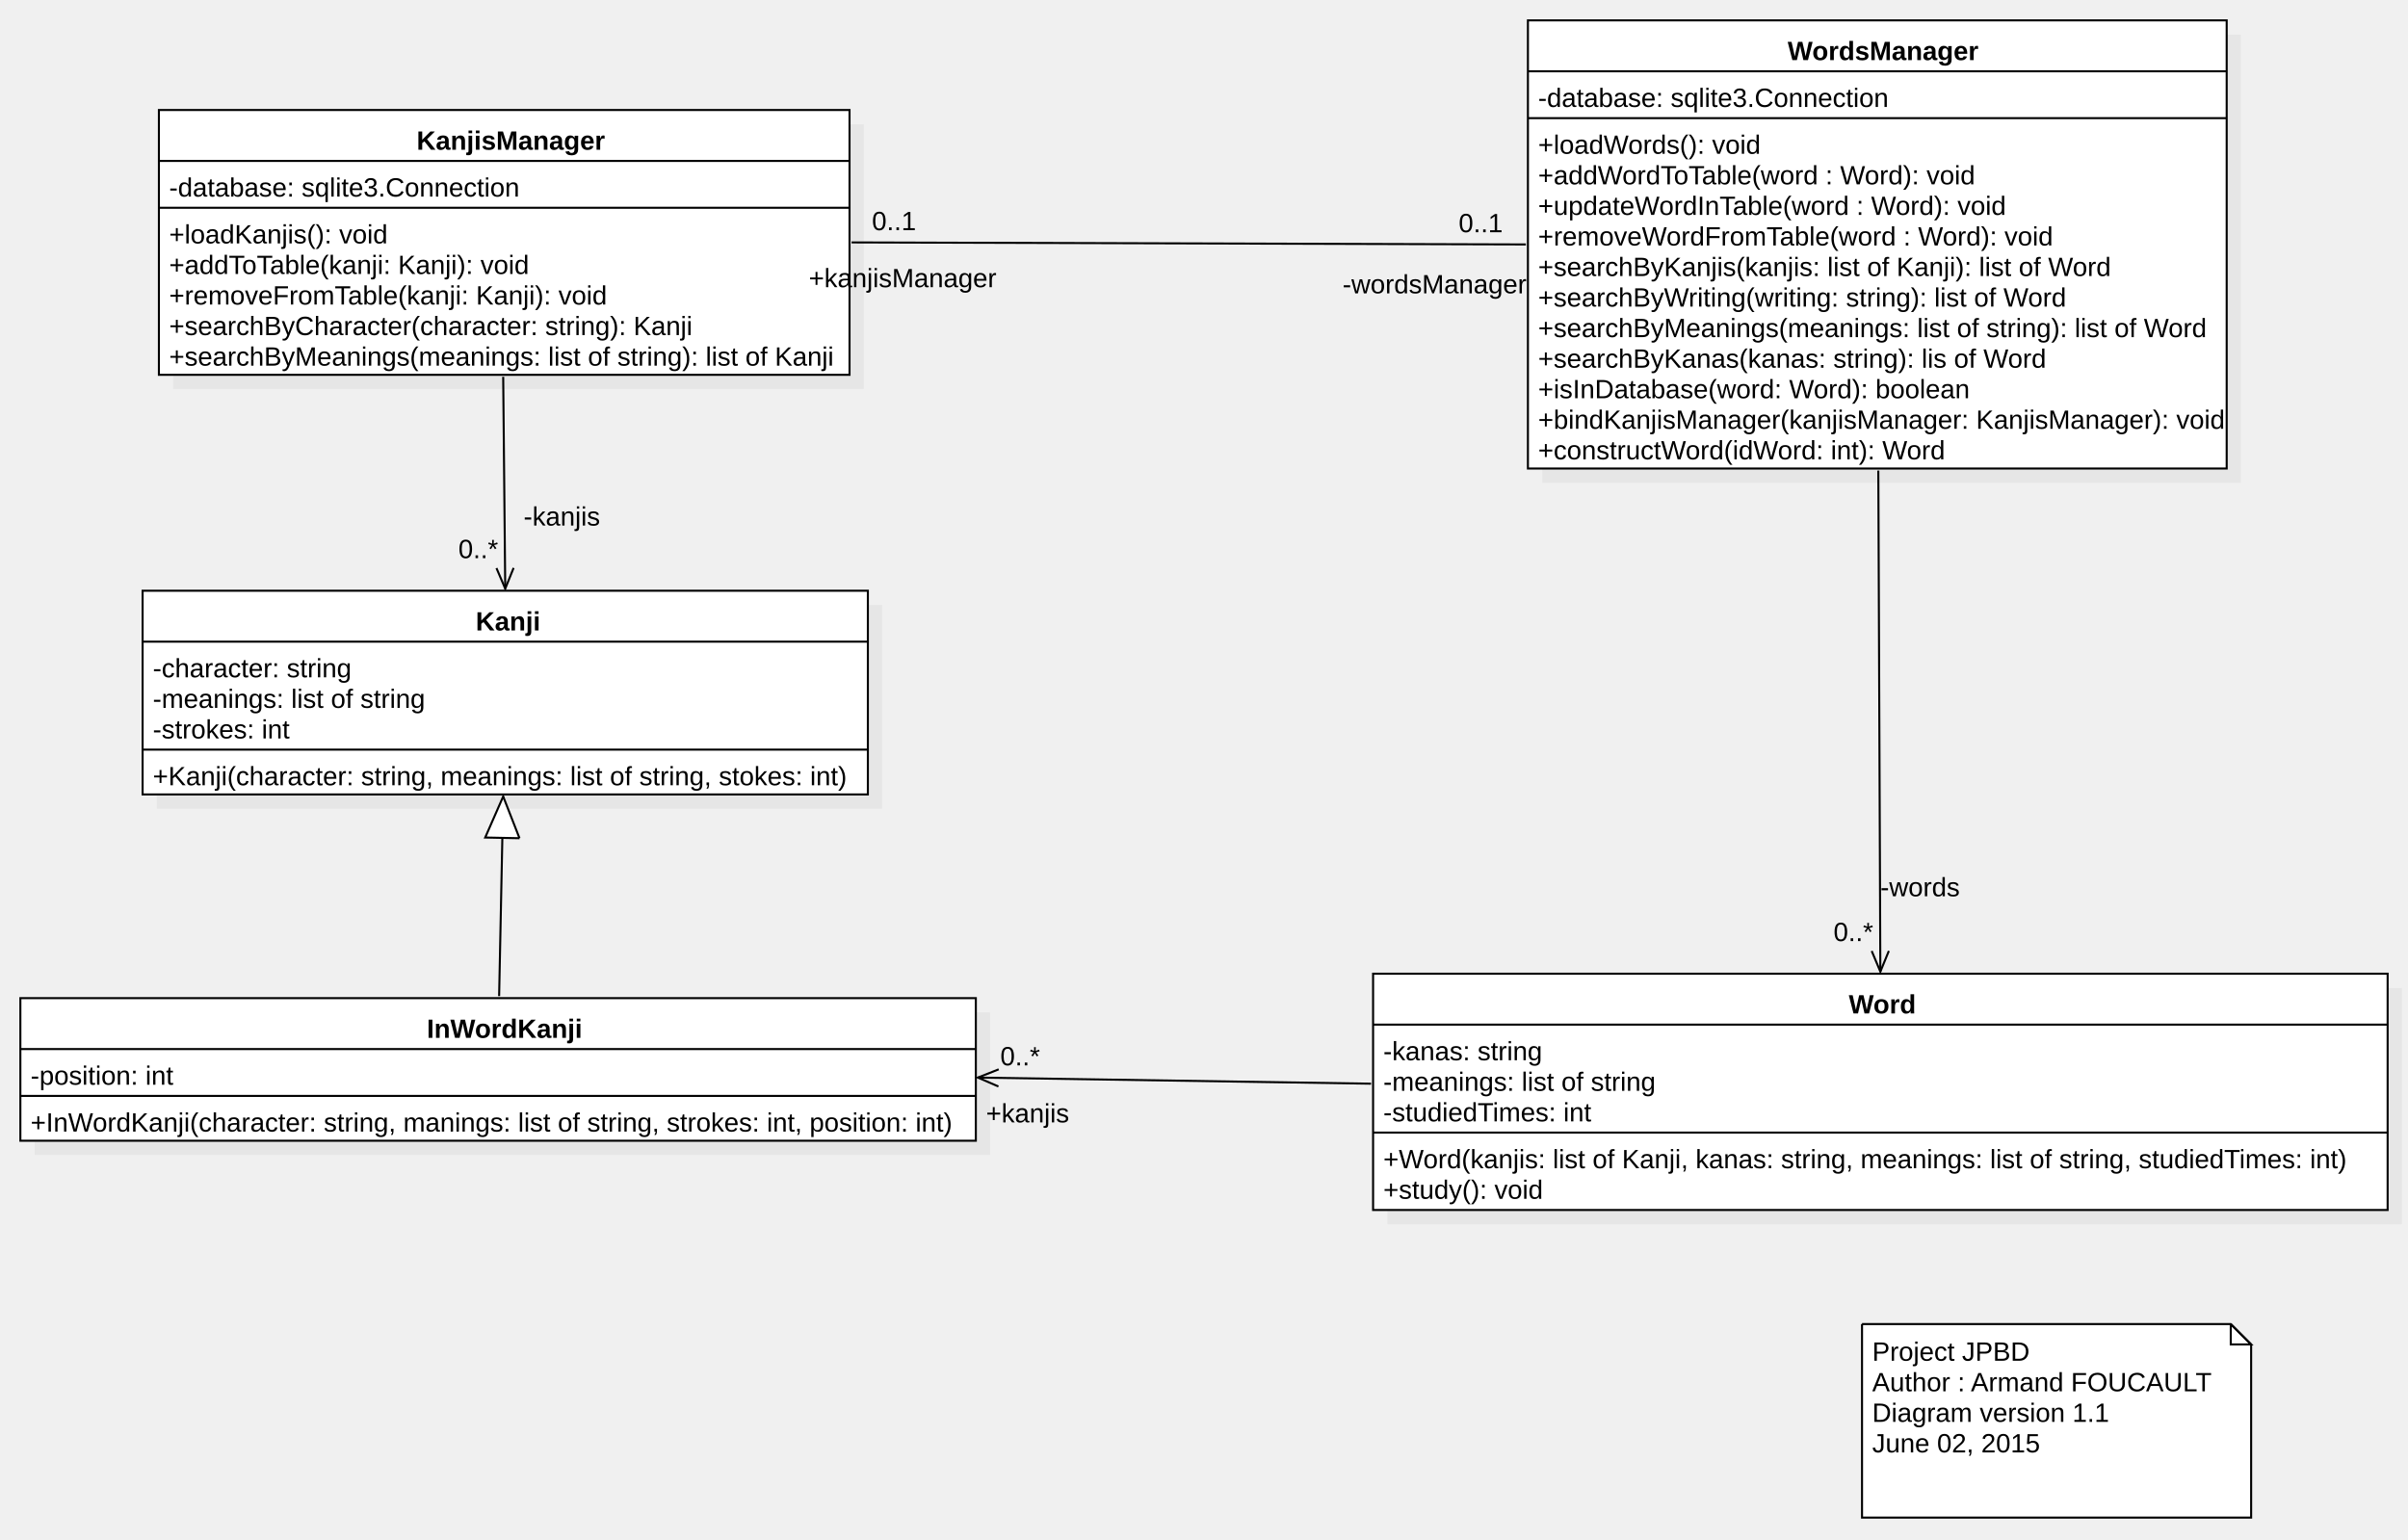
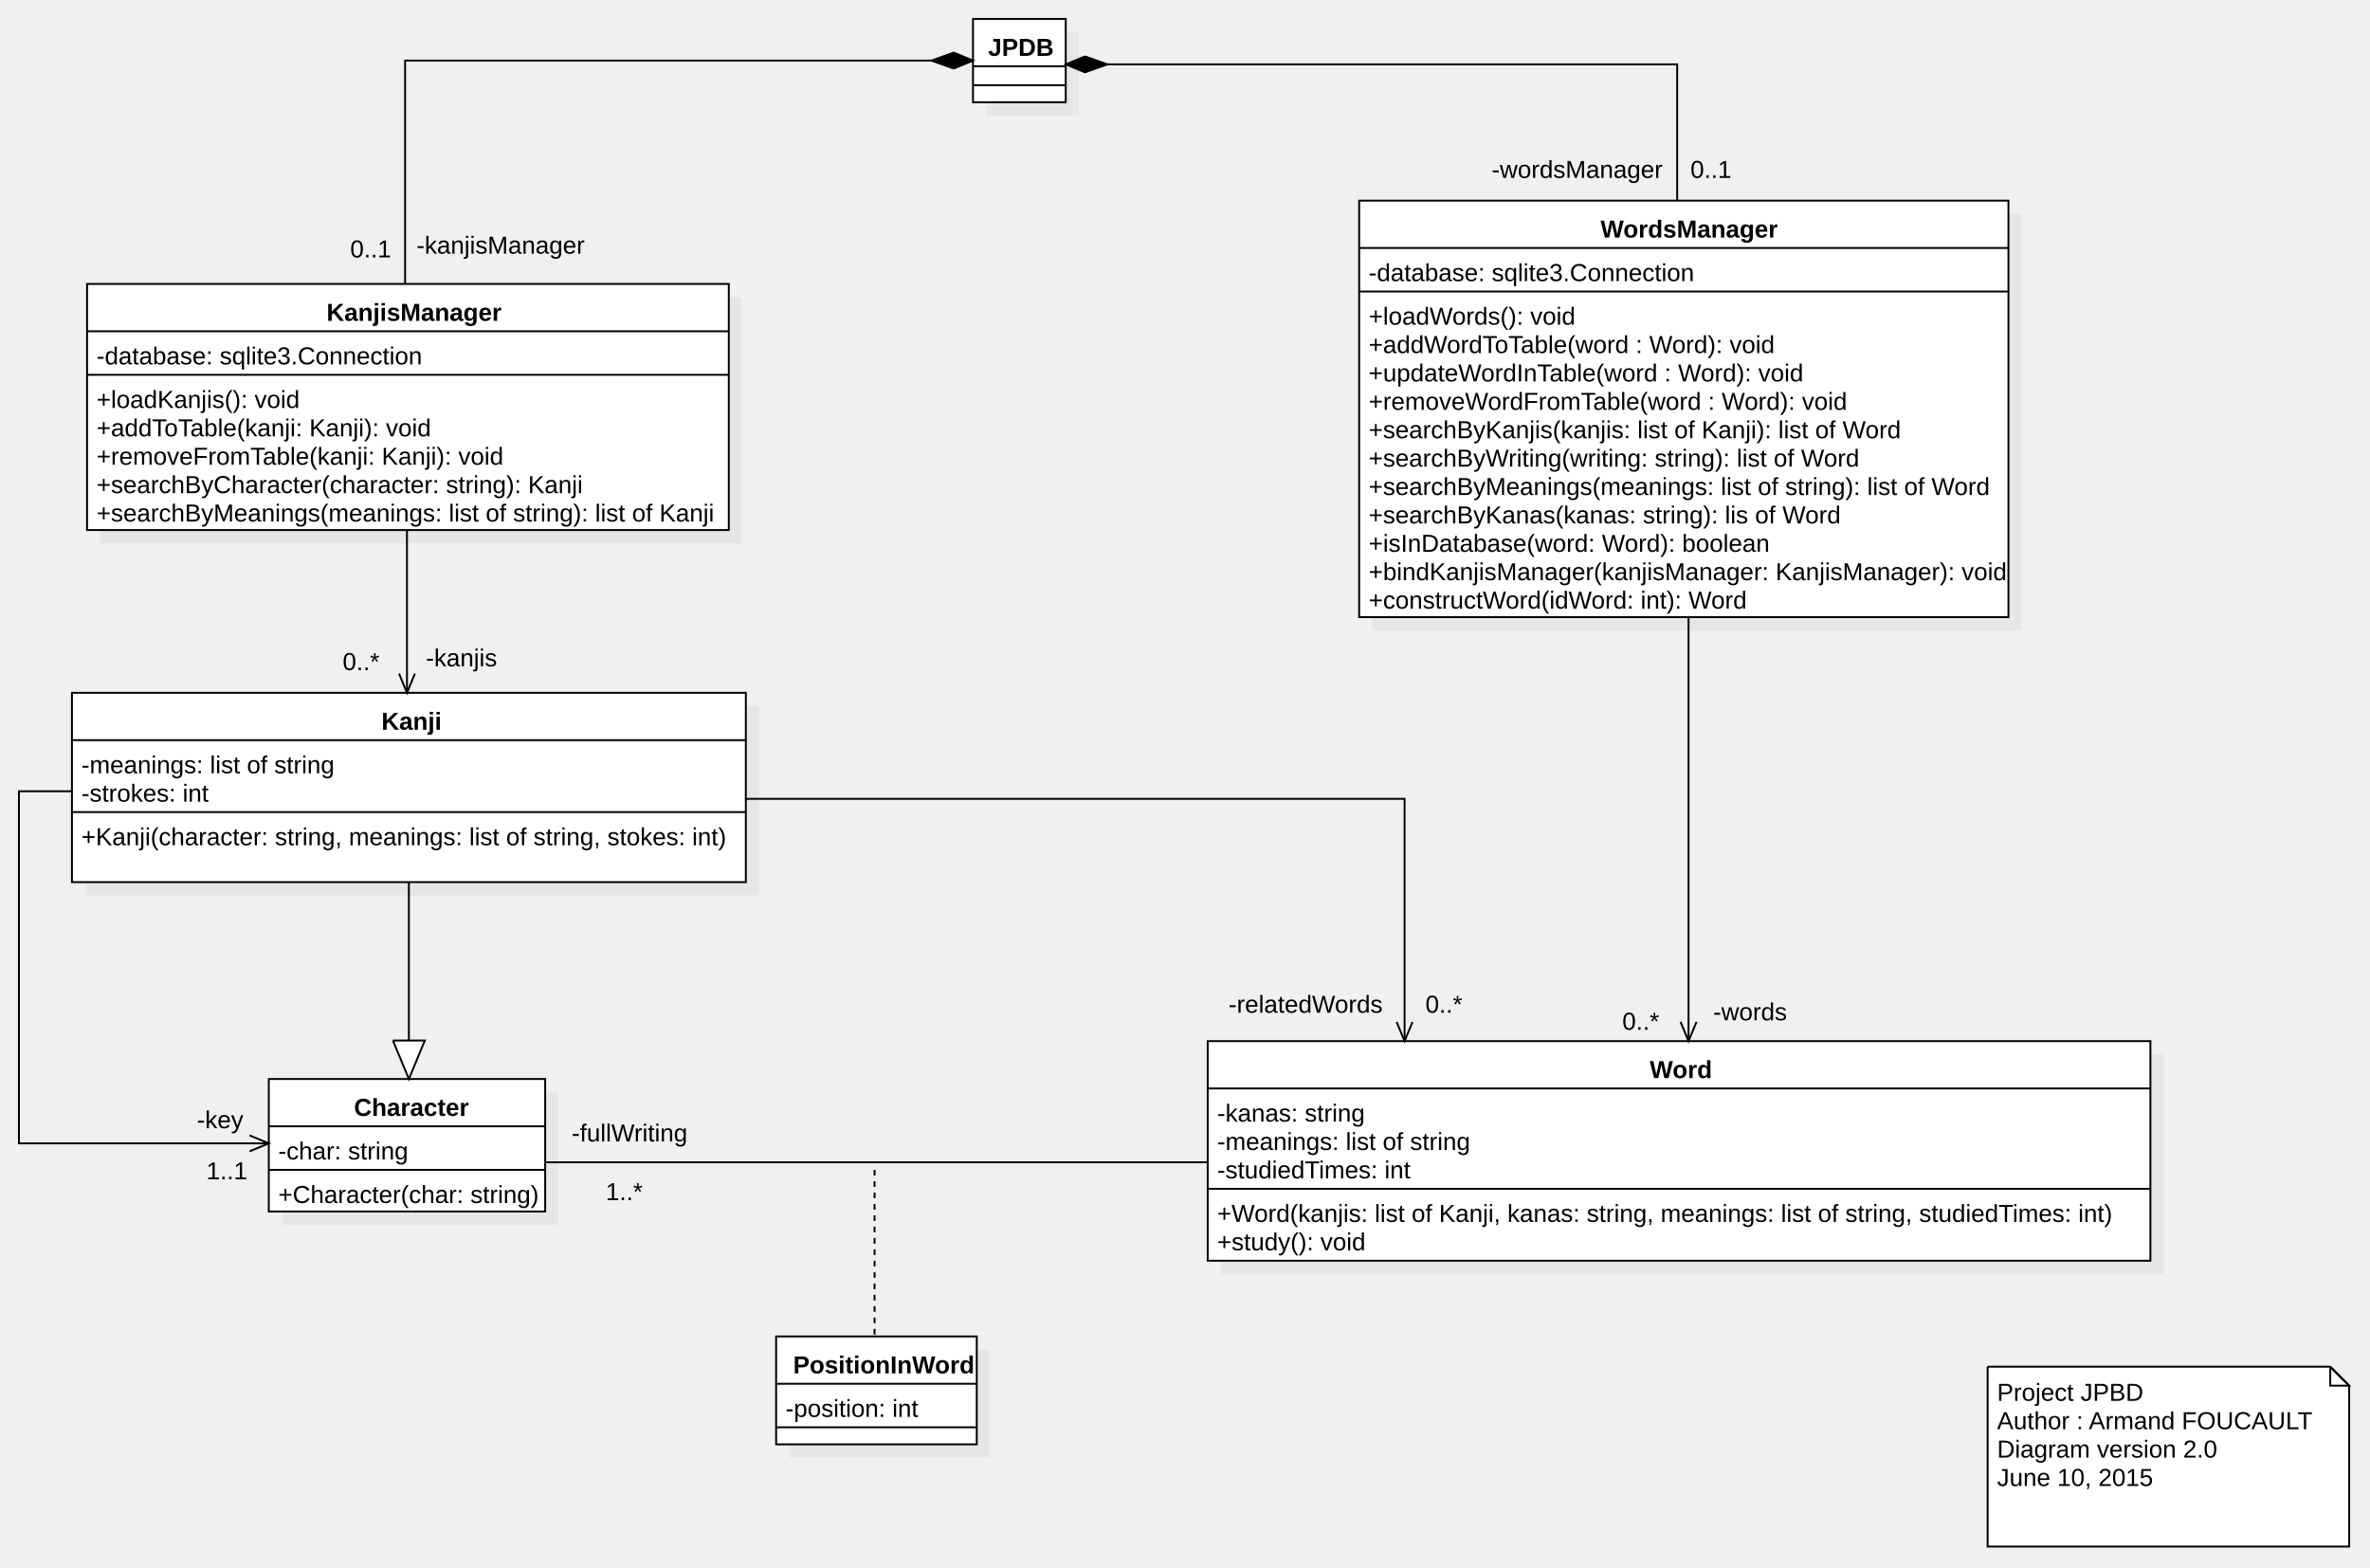
- <svg xmlns="http://www.w3.org/2000/svg" version="1.1" width="1182" height="756">
+ <svg xmlns="http://www.w3.org/2000/svg" version="1.1" width="1252" height="828">
  <defs />
  <g>
-     <g transform="translate(-50,-86) scale(1,1)">
-       <rect fill="#C0C0C0" stroke="none" x="731" y="571" width="498" height="116" opacity="0.2" />
-     </g>
-     <g transform="translate(-50,-86) scale(1,1)">
-       <rect fill="#ffffff" stroke="none" x="724" y="564" width="498" height="116" />
-     </g>
-     <g transform="translate(-50,-86) scale(1,1)">
-       <path fill="none" stroke="#000000" d="M 724 564 L 1222 564 L 1222 680 L 724 680 L 724 564 Z Z" stroke-miterlimit="10" />
-     </g>
-     <g transform="translate(-50,-86) scale(1,1)">
-       <path fill="none" stroke="#000000" d="M 724 589 L 1222 589" stroke-miterlimit="10" />
-     </g>
-     <g transform="translate(-50,-86) scale(1,1)">
-       <path fill="none" stroke="#000000" d="M 724 642 L 1222 642" stroke-miterlimit="10" />
-     </g>
-     <g transform="translate(-50,-86) scale(1,1)">
-       <g>
-         <path fill="none" stroke="none" />
-         <text fill="#000000" stroke="none" font-family="Arial" font-size="13px" font-style="normal" font-weight="bold" text-decoration="none" x="957.5" y="583.5">Word</text>
-       </g>
-     </g>
-     <g transform="translate(-50,-86) scale(1,1)">
-       <g>
-         <path fill="none" stroke="none" />
-         <text fill="#000000" stroke="none" font-family="Arial" font-size="13px" font-style="normal" font-weight="normal" text-decoration="none" x="729" y="606.5">-kanas: string</text>
-       </g>
-     </g>
-     <g transform="translate(-50,-86) scale(1,1)">
-       <g>
-         <path fill="none" stroke="none" />
-         <text fill="#000000" stroke="none" font-family="Arial" font-size="13px" font-style="normal" font-weight="normal" text-decoration="none" x="729" y="621.5">-meanings: list of string</text>
-       </g>
-     </g>
-     <g transform="translate(-50,-86) scale(1,1)">
-       <g>
-         <path fill="none" stroke="none" />
-         <text fill="#000000" stroke="none" font-family="Arial" font-size="13px" font-style="normal" font-weight="normal" text-decoration="none" x="729" y="636.5">-studiedTimes: int</text>
-       </g>
-     </g>
-     <g transform="translate(-50,-86) scale(1,1)">
-       <g>
-         <path fill="none" stroke="none" />
-         <text fill="#000000" stroke="none" font-family="Arial" font-size="13px" font-style="normal" font-weight="normal" text-decoration="none" x="729" y="659.5">+Word(kanjis: list of Kanji, kanas: string, meanings: list of string, studiedTimes: int)</text>
-       </g>
-     </g>
-     <g transform="translate(-50,-86) scale(1,1)">
-       <g>
-         <path fill="none" stroke="none" />
-         <text fill="#000000" stroke="none" font-family="Arial" font-size="13px" font-style="normal" font-weight="normal" text-decoration="none" x="729" y="674.5">+study(): void</text>
-       </g>
-     </g>
-     <g transform="translate(-50,-86) scale(1,1)">
-       <rect fill="#C0C0C0" stroke="none" x="127" y="383" width="356" height="100" opacity="0.2" />
-     </g>
-     <g transform="translate(-50,-86) scale(1,1)">
-       <rect fill="#ffffff" stroke="none" x="120" y="376" width="356" height="100" />
-     </g>
-     <g transform="translate(-50,-86) scale(1,1)">
-       <path fill="none" stroke="#000000" d="M 120 376 L 476 376 L 476 476 L 120 476 L 120 376 Z Z" stroke-miterlimit="10" />
-     </g>
-     <g transform="translate(-50,-86) scale(1,1)">
-       <path fill="none" stroke="#000000" d="M 120 401 L 476 401" stroke-miterlimit="10" />
-     </g>
-     <g transform="translate(-50,-86) scale(1,1)">
-       <path fill="none" stroke="#000000" d="M 120 454 L 476 454" stroke-miterlimit="10" />
-     </g>
-     <g transform="translate(-50,-86) scale(1,1)">
-       <g>
-         <path fill="none" stroke="none" />
-         <text fill="#000000" stroke="none" font-family="Arial" font-size="13px" font-style="normal" font-weight="bold" text-decoration="none" x="283.5" y="395.5">Kanji</text>
-       </g>
-     </g>
-     <g transform="translate(-50,-86) scale(1,1)">
-       <g>
-         <path fill="none" stroke="none" />
-         <text fill="#000000" stroke="none" font-family="Arial" font-size="13px" font-style="normal" font-weight="normal" text-decoration="none" x="125" y="418.5">-character: string</text>
-       </g>
-     </g>
-     <g transform="translate(-50,-86) scale(1,1)">
-       <g>
-         <path fill="none" stroke="none" />
-         <text fill="#000000" stroke="none" font-family="Arial" font-size="13px" font-style="normal" font-weight="normal" text-decoration="none" x="125" y="433.5">-meanings: list of string</text>
-       </g>
-     </g>
-     <g transform="translate(-50,-86) scale(1,1)">
-       <g>
-         <path fill="none" stroke="none" />
-         <text fill="#000000" stroke="none" font-family="Arial" font-size="13px" font-style="normal" font-weight="normal" text-decoration="none" x="125" y="448.5">-strokes: int</text>
-       </g>
-     </g>
-     <g transform="translate(-50,-86) scale(1,1)">
-       <g>
-         <path fill="none" stroke="none" />
-         <text fill="#000000" stroke="none" font-family="Arial" font-size="13px" font-style="normal" font-weight="normal" text-decoration="none" x="125" y="471.5">+Kanji(character: string, meanings: list of string, stokes: int)</text>
-       </g>
-     </g>
-     <g transform="translate(-50,-86) scale(1,1)">
-       <rect fill="#C0C0C0" stroke="none" x="807" y="103" width="343" height="220" opacity="0.2" />
-     </g>
-     <g transform="translate(-50,-86) scale(1,1)">
-       <rect fill="#ffffff" stroke="none" x="800" y="96" width="343" height="220" />
-     </g>
-     <g transform="translate(-50,-86) scale(1,1)">
-       <path fill="none" stroke="#000000" d="M 800 96 L 1143 96 L 1143 316 L 800 316 L 800 96 Z Z" stroke-miterlimit="10" />
-     </g>
-     <g transform="translate(-50,-86) scale(1,1)">
-       <path fill="none" stroke="#000000" d="M 800 121 L 1143 121" stroke-miterlimit="10" />
-     </g>
-     <g transform="translate(-50,-86) scale(1,1)">
-       <path fill="none" stroke="#000000" d="M 800 144 L 1143 144" stroke-miterlimit="10" />
-     </g>
-     <g transform="translate(-50,-86) scale(1,1)">
-       <g>
-         <path fill="none" stroke="none" />
-         <text fill="#000000" stroke="none" font-family="Arial" font-size="13px" font-style="normal" font-weight="bold" text-decoration="none" x="927.5" y="115.5">WordsManager</text>
-       </g>
-     </g>
-     <g transform="translate(-50,-86) scale(1,1)">
-       <g>
-         <path fill="none" stroke="none" />
-         <text fill="#000000" stroke="none" font-family="Arial" font-size="13px" font-style="normal" font-weight="normal" text-decoration="none" x="805" y="138.5">-database: sqlite3.Connection</text>
-       </g>
-     </g>
-     <g transform="translate(-50,-86) scale(1,1)">
-       <g>
-         <path fill="none" stroke="none" />
-         <text fill="#000000" stroke="none" font-family="Arial" font-size="13px" font-style="normal" font-weight="normal" text-decoration="none" x="805" y="161.5">+loadWords(): void</text>
-       </g>
-     </g>
-     <g transform="translate(-50,-86) scale(1,1)">
-       <g>
-         <path fill="none" stroke="none" />
-         <text fill="#000000" stroke="none" font-family="Arial" font-size="13px" font-style="normal" font-weight="normal" text-decoration="none" x="805" y="176.5">+addWordToTable(word : Word): void</text>
-       </g>
-     </g>
-     <g transform="translate(-50,-86) scale(1,1)">
-       <g>
-         <path fill="none" stroke="none" />
-         <text fill="#000000" stroke="none" font-family="Arial" font-size="13px" font-style="normal" font-weight="normal" text-decoration="none" x="805" y="191.5">+updateWordInTable(word : Word): void</text>
-       </g>
-     </g>
-     <g transform="translate(-50,-86) scale(1,1)">
-       <g>
-         <path fill="none" stroke="none" />
-         <text fill="#000000" stroke="none" font-family="Arial" font-size="13px" font-style="normal" font-weight="normal" text-decoration="none" x="805" y="206.5">+removeWordFromTable(word : Word): void</text>
-       </g>
-     </g>
-     <g transform="translate(-50,-86) scale(1,1)">
-       <g>
-         <path fill="none" stroke="none" />
-         <text fill="#000000" stroke="none" font-family="Arial" font-size="13px" font-style="normal" font-weight="normal" text-decoration="none" x="805" y="221.5">+searchByKanjis(kanjis: list of Kanji): list of Word</text>
-       </g>
-     </g>
-     <g transform="translate(-50,-86) scale(1,1)">
-       <g>
-         <path fill="none" stroke="none" />
-         <text fill="#000000" stroke="none" font-family="Arial" font-size="13px" font-style="normal" font-weight="normal" text-decoration="none" x="805" y="236.5">+searchByWriting(writing: string): list of Word</text>
-       </g>
-     </g>
-     <g transform="translate(-50,-86) scale(1,1)">
-       <g>
-         <path fill="none" stroke="none" />
-         <text fill="#000000" stroke="none" font-family="Arial" font-size="13px" font-style="normal" font-weight="normal" text-decoration="none" x="805" y="251.5">+searchByMeanings(meanings: list of string): list of Word</text>
-       </g>
-     </g>
-     <g transform="translate(-50,-86) scale(1,1)">
-       <g>
-         <path fill="none" stroke="none" />
-         <text fill="#000000" stroke="none" font-family="Arial" font-size="13px" font-style="normal" font-weight="normal" text-decoration="none" x="805" y="266.5">+searchByKanas(kanas: string): lis of Word</text>
-       </g>
-     </g>
-     <g transform="translate(-50,-86) scale(1,1)">
-       <g>
-         <path fill="none" stroke="none" />
-         <text fill="#000000" stroke="none" font-family="Arial" font-size="13px" font-style="normal" font-weight="normal" text-decoration="none" x="805" y="281.5">+isInDatabase(word: Word): boolean</text>
-       </g>
-     </g>
-     <g transform="translate(-50,-86) scale(1,1)">
-       <g>
-         <path fill="none" stroke="none" />
-         <text fill="#000000" stroke="none" font-family="Arial" font-size="13px" font-style="normal" font-weight="normal" text-decoration="none" x="805" y="296.5">+bindKanjisManager(kanjisManager: KanjisManager): void</text>
-       </g>
-     </g>
-     <g transform="translate(-50,-86) scale(1,1)">
-       <g>
-         <path fill="none" stroke="none" />
-         <text fill="#000000" stroke="none" font-family="Arial" font-size="13px" font-style="normal" font-weight="normal" text-decoration="none" x="805" y="311.5">+constructWord(idWord: int): Word</text>
-       </g>
-     </g>
-     <g transform="translate(-50,-86) scale(1,1)">
-       <rect fill="#C0C0C0" stroke="none" x="135" y="147" width="339" height="130" opacity="0.2" />
-     </g>
-     <g transform="translate(-50,-86) scale(1,1)">
-       <rect fill="#ffffff" stroke="none" x="128" y="140" width="339" height="130" />
-     </g>
-     <g transform="translate(-50,-86) scale(1,1)">
-       <path fill="none" stroke="#000000" d="M 128 140 L 467 140 L 467 270 L 128 270 L 128 140 Z Z" stroke-miterlimit="10" />
-     </g>
-     <g transform="translate(-50,-86) scale(1,1)">
-       <path fill="none" stroke="#000000" d="M 128 165 L 467 165" stroke-miterlimit="10" />
-     </g>
-     <g transform="translate(-50,-86) scale(1,1)">
-       <path fill="none" stroke="#000000" d="M 128 188 L 467 188" stroke-miterlimit="10" />
-     </g>
-     <g transform="translate(-50,-86) scale(1,1)">
-       <g>
-         <path fill="none" stroke="none" />
-         <text fill="#000000" stroke="none" font-family="Arial" font-size="13px" font-style="normal" font-weight="bold" text-decoration="none" x="254.5" y="159.5">KanjisManager</text>
-       </g>
-     </g>
-     <g transform="translate(-50,-86) scale(1,1)">
-       <g>
-         <path fill="none" stroke="none" />
-         <text fill="#000000" stroke="none" font-family="Arial" font-size="13px" font-style="normal" font-weight="normal" text-decoration="none" x="133" y="182.5">-database: sqlite3.Connection</text>
-       </g>
-     </g>
-     <g transform="translate(-50,-86) scale(1,1)">
-       <g>
-         <path fill="none" stroke="none" />
-         <text fill="#000000" stroke="none" font-family="Arial" font-size="13px" font-style="normal" font-weight="normal" text-decoration="none" x="133" y="205.5">+loadKanjis(): void</text>
-       </g>
-     </g>
-     <g transform="translate(-50,-86) scale(1,1)">
-       <g>
-         <path fill="none" stroke="none" />
-         <text fill="#000000" stroke="none" font-family="Arial" font-size="13px" font-style="normal" font-weight="normal" text-decoration="none" x="133" y="220.5">+addToTable(kanji: Kanji): void</text>
-       </g>
-     </g>
-     <g transform="translate(-50,-86) scale(1,1)">
-       <g>
-         <path fill="none" stroke="none" />
-         <text fill="#000000" stroke="none" font-family="Arial" font-size="13px" font-style="normal" font-weight="normal" text-decoration="none" x="133" y="235.5">+removeFromTable(kanji: Kanji): void</text>
-       </g>
-     </g>
-     <g transform="translate(-50,-86) scale(1,1)">
-       <g>
-         <path fill="none" stroke="none" />
-         <text fill="#000000" stroke="none" font-family="Arial" font-size="13px" font-style="normal" font-weight="normal" text-decoration="none" x="133" y="250.5">+searchByCharacter(character: string): Kanji</text>
-       </g>
-     </g>
-     <g transform="translate(-50,-86) scale(1,1)">
-       <g>
-         <path fill="none" stroke="none" />
-         <text fill="#000000" stroke="none" font-family="Arial" font-size="13px" font-style="normal" font-weight="normal" text-decoration="none" x="133" y="265.5">+searchByMeanings(meanings: list of string): list of Kanji</text>
-       </g>
-     </g>
-     <g transform="translate(-50,-86) scale(1,1)">
-       <rect fill="#C0C0C0" stroke="none" x="67" y="583" width="469" height="70" opacity="0.2" />
-     </g>
-     <g transform="translate(-50,-86) scale(1,1)">
-       <rect fill="#ffffff" stroke="none" x="60" y="576" width="469" height="70" />
-     </g>
-     <g transform="translate(-50,-86) scale(1,1)">
-       <path fill="none" stroke="#000000" d="M 60 576 L 529 576 L 529 646 L 60 646 L 60 576 Z Z" stroke-miterlimit="10" />
-     </g>
-     <g transform="translate(-50,-86) scale(1,1)">
-       <path fill="none" stroke="#000000" d="M 60 601 L 529 601" stroke-miterlimit="10" />
-     </g>
-     <g transform="translate(-50,-86) scale(1,1)">
-       <path fill="none" stroke="#000000" d="M 60 624 L 529 624" stroke-miterlimit="10" />
-     </g>
-     <g transform="translate(-50,-86) scale(1,1)">
-       <g>
-         <path fill="none" stroke="none" />
-         <text fill="#000000" stroke="none" font-family="Arial" font-size="13px" font-style="normal" font-weight="bold" text-decoration="none" x="259.5" y="595.5">InWordKanji</text>
-       </g>
-     </g>
-     <g transform="translate(-50,-86) scale(1,1)">
-       <g>
-         <path fill="none" stroke="none" />
-         <text fill="#000000" stroke="none" font-family="Arial" font-size="13px" font-style="normal" font-weight="normal" text-decoration="none" x="65" y="618.5">-position: int</text>
-       </g>
-     </g>
-     <g transform="translate(-50,-86) scale(1,1)">
-       <g>
-         <path fill="none" stroke="none" />
-         <text fill="#000000" stroke="none" font-family="Arial" font-size="13px" font-style="normal" font-weight="normal" text-decoration="none" x="65" y="641.5">+InWordKanji(character: string, manings: list of string, strokes: int, position: int)</text>
-       </g>
-     </g>
-     <g transform="translate(-50,-86) scale(1,1)">
-       <path fill="none" stroke="#000000" d="M 972 317 L 973 563" stroke-miterlimit="10" />
-     </g>
-     <g transform="translate(-50,-86) scale(1,1)">
-       <path fill="none" stroke="#000000" d="M 968.749 552.855 L 973 563 L 977.168 552.82" stroke-miterlimit="10" />
-     </g>
-     <g transform="translate(-50,-86) scale(1,1)">
-       <g>
-         <path fill="none" stroke="none" />
-         <text fill="#000000" stroke="none" font-family="Arial" font-size="13px" font-style="normal" font-weight="normal" text-decoration="none" x="973" y="526">-words</text>
-       </g>
-     </g>
-     <g transform="translate(-50,-86) scale(1,1)">
-       <g>
-         <path fill="none" stroke="none" />
-         <text fill="#000000" stroke="none" font-family="Arial" font-size="13px" font-style="normal" font-weight="normal" text-decoration="none" x="950" y="548">0..*</text>
-       </g>
-     </g>
-     <g transform="translate(-50,-86) scale(1,1)">
-       <path fill="none" stroke="#000000" d="M 295 575 L 297 477" stroke-miterlimit="10" />
-     </g>
-     <g transform="translate(-50,-86) scale(1,1)">
-       <path fill="#FFFFFF" stroke="none" d="M 305.003 497.493 L 297 477 L 288.168 497.149" />
-     </g>
-     <g transform="translate(-50,-86) scale(1,1)">
-       <path fill="none" stroke="#000000" d="M 305.003 497.493 L 297 477 L 288.168 497.149 L 305.003 497.493" stroke-miterlimit="10" />
-     </g>
-     <g transform="translate(-50,-86) scale(1,1)">
-       <path fill="none" stroke="#000000" d="M 297 271 L 298 375" stroke-miterlimit="10" />
-     </g>
-     <g transform="translate(-50,-86) scale(1,1)">
-       <path fill="none" stroke="#000000" d="M 293.693 364.878 L 298 375 L 302.112 364.797" stroke-miterlimit="10" />
-     </g>
-     <g transform="translate(-50,-86) scale(1,1)">
-       <g>
-         <path fill="none" stroke="none" />
-         <text fill="#000000" stroke="none" font-family="Arial" font-size="13px" font-style="normal" font-weight="normal" text-decoration="none" x="307" y="344">-kanjis</text>
-       </g>
-     </g>
-     <g transform="translate(-50,-86) scale(1,1)">
-       <g>
-         <path fill="none" stroke="none" />
-         <text fill="#000000" stroke="none" font-family="Arial" font-size="13px" font-style="normal" font-weight="normal" text-decoration="none" x="275" y="360">0..*</text>
-       </g>
-     </g>
-     <g transform="translate(-50,-86) scale(1,1)">
-       <path fill="none" stroke="#000000" d="M 799 206 L 468 205" stroke-miterlimit="10" />
-     </g>
-     <g transform="translate(-50,-86) scale(1,1)">
-       <g>
-         <path fill="none" stroke="none" />
-         <text fill="#000000" stroke="none" font-family="Arial" font-size="13px" font-style="normal" font-weight="normal" text-decoration="none" x="709" y="230">-wordsManager</text>
-       </g>
-     </g>
-     <g transform="translate(-50,-86) scale(1,1)">
-       <g>
-         <path fill="none" stroke="none" />
-         <text fill="#000000" stroke="none" font-family="Arial" font-size="13px" font-style="normal" font-weight="normal" text-decoration="none" x="766" y="200">0..1</text>
-       </g>
-     </g>
-     <g transform="translate(-50,-86) scale(1,1)">
-       <g>
-         <path fill="none" stroke="none" />
-         <text fill="#000000" stroke="none" font-family="Arial" font-size="13px" font-style="normal" font-weight="normal" text-decoration="none" x="447" y="227">+kanjisManager</text>
-       </g>
-     </g>
-     <g transform="translate(-50,-86) scale(1,1)">
-       <g>
-         <path fill="none" stroke="none" />
-         <text fill="#000000" stroke="none" font-family="Arial" font-size="13px" font-style="normal" font-weight="normal" text-decoration="none" x="478" y="199">0..1</text>
-       </g>
-     </g>
-     <g transform="translate(-50,-86) scale(1,1)">
-       <path fill="#ffffff" stroke="none" d="M 964 736 L 1145 736 L 1155 746 L 1155 831 L 964 831 L 964 736" />
-     </g>
-     <g transform="translate(-50,-86) scale(1,1)">
-       <path fill="none" stroke="#000000" d="M 964 736 L 1145 736 L 1155 746 L 1155 831 L 964 831 L 964 736 L 964 736" stroke-miterlimit="10" />
-     </g>
-     <g transform="translate(-50,-86) scale(1,1)">
-       <path fill="none" stroke="#000000" d="M 1145 736 L 1145 746 L 1155 746 L 1145 736" stroke-miterlimit="10" />
-     </g>
-     <g transform="translate(-50,-86) scale(1,1)">
-       <g>
-         <path fill="none" stroke="none" />
-         <text fill="#000000" stroke="none" font-family="Arial" font-size="13px" font-style="normal" font-weight="normal" text-decoration="none" x="969" y="754">Project JPBD</text>
-       </g>
-     </g>
-     <g transform="translate(-50,-86) scale(1,1)">
-       <g>
-         <path fill="none" stroke="none" />
-         <text fill="#000000" stroke="none" font-family="Arial" font-size="13px" font-style="normal" font-weight="normal" text-decoration="none" x="969" y="769">Author : Armand FOUCAULT</text>
-       </g>
-     </g>
-     <g transform="translate(-50,-86) scale(1,1)">
-       <g>
-         <path fill="none" stroke="none" />
-         <text fill="#000000" stroke="none" font-family="Arial" font-size="13px" font-style="normal" font-weight="normal" text-decoration="none" x="969" y="784">Diagram version 1.1</text>
-       </g>
-     </g>
-     <g transform="translate(-50,-86) scale(1,1)">
-       <g>
-         <path fill="none" stroke="none" />
-         <text fill="#000000" stroke="none" font-family="Arial" font-size="13px" font-style="normal" font-weight="normal" text-decoration="none" x="969" y="799">June 02, 2015</text>
-       </g>
-     </g>
-     <g transform="translate(-50,-86) scale(1,1)">
-       <path fill="none" stroke="#000000" d="M 723 618 L 530 615" stroke-miterlimit="10" />
-     </g>
-     <g transform="translate(-50,-86) scale(1,1)">
-       <path fill="none" stroke="#000000" d="M 540.227 610.949 L 530 615 L 540.096 619.367" stroke-miterlimit="10" />
-     </g>
-     <g transform="translate(-50,-86) scale(1,1)">
-       <g>
-         <path fill="none" stroke="none" />
-         <text fill="#000000" stroke="none" font-family="Arial" font-size="13px" font-style="normal" font-weight="normal" text-decoration="none" x="534" y="637">+kanjis</text>
-       </g>
-     </g>
-     <g transform="translate(-50,-86) scale(1,1)">
-       <g>
-         <path fill="none" stroke="none" />
-         <text fill="#000000" stroke="none" font-family="Arial" font-size="13px" font-style="normal" font-weight="normal" text-decoration="none" x="541" y="609">0..*</text>
-       </g>
+     <g transform="translate(-98,-114) scale(1,1)">
+       <rect fill="#C0C0C0" stroke="none" x="743" y="671" width="498" height="116" opacity="0.2" />
+     </g>
+     <g transform="translate(-98,-114) scale(1,1)">
+       <rect fill="#ffffff" stroke="none" x="736" y="664" width="498" height="116" />
+     </g>
+     <g transform="translate(-98,-114) scale(1,1)">
+       <path fill="none" stroke="#000000" d="M 736 664 L 1234 664 L 1234 780 L 736 780 L 736 664 Z Z" stroke-miterlimit="10" />
+     </g>
+     <g transform="translate(-98,-114) scale(1,1)">
+       <path fill="none" stroke="#000000" d="M 736 689 L 1234 689" stroke-miterlimit="10" />
+     </g>
+     <g transform="translate(-98,-114) scale(1,1)">
+       <path fill="none" stroke="#000000" d="M 736 742 L 1234 742" stroke-miterlimit="10" />
+     </g>
+     <g transform="translate(-98,-114) scale(1,1)">
+       <g>
+         <path fill="none" stroke="none" />
+         <text fill="#000000" stroke="none" font-family="Arial" font-size="13px" font-style="normal" font-weight="bold" text-decoration="none" x="969.5" y="683.5">Word</text>
+       </g>
+     </g>
+     <g transform="translate(-98,-114) scale(1,1)">
+       <g>
+         <path fill="none" stroke="none" />
+         <text fill="#000000" stroke="none" font-family="Arial" font-size="13px" font-style="normal" font-weight="normal" text-decoration="none" x="741" y="706.5">-kanas: string</text>
+       </g>
+     </g>
+     <g transform="translate(-98,-114) scale(1,1)">
+       <g>
+         <path fill="none" stroke="none" />
+         <text fill="#000000" stroke="none" font-family="Arial" font-size="13px" font-style="normal" font-weight="normal" text-decoration="none" x="741" y="721.5">-meanings: list of string</text>
+       </g>
+     </g>
+     <g transform="translate(-98,-114) scale(1,1)">
+       <g>
+         <path fill="none" stroke="none" />
+         <text fill="#000000" stroke="none" font-family="Arial" font-size="13px" font-style="normal" font-weight="normal" text-decoration="none" x="741" y="736.5">-studiedTimes: int</text>
+       </g>
+     </g>
+     <g transform="translate(-98,-114) scale(1,1)">
+       <g>
+         <path fill="none" stroke="none" />
+         <text fill="#000000" stroke="none" font-family="Arial" font-size="13px" font-style="normal" font-weight="normal" text-decoration="none" x="741" y="759.5">+Word(kanjis: list of Kanji, kanas: string, meanings: list of string, studiedTimes: int)</text>
+       </g>
+     </g>
+     <g transform="translate(-98,-114) scale(1,1)">
+       <g>
+         <path fill="none" stroke="none" />
+         <text fill="#000000" stroke="none" font-family="Arial" font-size="13px" font-style="normal" font-weight="normal" text-decoration="none" x="741" y="774.5">+study(): void</text>
+       </g>
+     </g>
+     <g transform="translate(-98,-114) scale(1,1)">
+       <rect fill="#C0C0C0" stroke="none" x="143" y="487" width="356" height="100" opacity="0.2" />
+     </g>
+     <g transform="translate(-98,-114) scale(1,1)">
+       <rect fill="#ffffff" stroke="none" x="136" y="480" width="356" height="100" />
+     </g>
+     <g transform="translate(-98,-114) scale(1,1)">
+       <path fill="none" stroke="#000000" d="M 136 480 L 492 480 L 492 580 L 136 580 L 136 480 Z Z" stroke-miterlimit="10" />
+     </g>
+     <g transform="translate(-98,-114) scale(1,1)">
+       <path fill="none" stroke="#000000" d="M 136 505 L 492 505" stroke-miterlimit="10" />
+     </g>
+     <g transform="translate(-98,-114) scale(1,1)">
+       <path fill="none" stroke="#000000" d="M 136 543 L 492 543" stroke-miterlimit="10" />
+     </g>
+     <g transform="translate(-98,-114) scale(1,1)">
+       <g>
+         <path fill="none" stroke="none" />
+         <text fill="#000000" stroke="none" font-family="Arial" font-size="13px" font-style="normal" font-weight="bold" text-decoration="none" x="299.5" y="499.5">Kanji</text>
+       </g>
+     </g>
+     <g transform="translate(-98,-114) scale(1,1)">
+       <g>
+         <path fill="none" stroke="none" />
+         <text fill="#000000" stroke="none" font-family="Arial" font-size="13px" font-style="normal" font-weight="normal" text-decoration="none" x="141" y="522.5">-meanings: list of string</text>
+       </g>
+     </g>
+     <g transform="translate(-98,-114) scale(1,1)">
+       <g>
+         <path fill="none" stroke="none" />
+         <text fill="#000000" stroke="none" font-family="Arial" font-size="13px" font-style="normal" font-weight="normal" text-decoration="none" x="141" y="537.5">-strokes: int</text>
+       </g>
+     </g>
+     <g transform="translate(-98,-114) scale(1,1)">
+       <g>
+         <path fill="none" stroke="none" />
+         <text fill="#000000" stroke="none" font-family="Arial" font-size="13px" font-style="normal" font-weight="normal" text-decoration="none" x="141" y="560.5">+Kanji(character: string, meanings: list of string, stokes: int)</text>
+       </g>
+     </g>
+     <g transform="translate(-98,-114) scale(1,1)">
+       <rect fill="#C0C0C0" stroke="none" x="823" y="227" width="343" height="220" opacity="0.2" />
+     </g>
+     <g transform="translate(-98,-114) scale(1,1)">
+       <rect fill="#ffffff" stroke="none" x="816" y="220" width="343" height="220" />
+     </g>
+     <g transform="translate(-98,-114) scale(1,1)">
+       <path fill="none" stroke="#000000" d="M 816 220 L 1159 220 L 1159 440 L 816 440 L 816 220 Z Z" stroke-miterlimit="10" />
+     </g>
+     <g transform="translate(-98,-114) scale(1,1)">
+       <path fill="none" stroke="#000000" d="M 816 245 L 1159 245" stroke-miterlimit="10" />
+     </g>
+     <g transform="translate(-98,-114) scale(1,1)">
+       <path fill="none" stroke="#000000" d="M 816 268 L 1159 268" stroke-miterlimit="10" />
+     </g>
+     <g transform="translate(-98,-114) scale(1,1)">
+       <g>
+         <path fill="none" stroke="none" />
+         <text fill="#000000" stroke="none" font-family="Arial" font-size="13px" font-style="normal" font-weight="bold" text-decoration="none" x="943.5" y="239.5">WordsManager</text>
+       </g>
+     </g>
+     <g transform="translate(-98,-114) scale(1,1)">
+       <g>
+         <path fill="none" stroke="none" />
+         <text fill="#000000" stroke="none" font-family="Arial" font-size="13px" font-style="normal" font-weight="normal" text-decoration="none" x="821" y="262.5">-database: sqlite3.Connection</text>
+       </g>
+     </g>
+     <g transform="translate(-98,-114) scale(1,1)">
+       <g>
+         <path fill="none" stroke="none" />
+         <text fill="#000000" stroke="none" font-family="Arial" font-size="13px" font-style="normal" font-weight="normal" text-decoration="none" x="821" y="285.5">+loadWords(): void</text>
+       </g>
+     </g>
+     <g transform="translate(-98,-114) scale(1,1)">
+       <g>
+         <path fill="none" stroke="none" />
+         <text fill="#000000" stroke="none" font-family="Arial" font-size="13px" font-style="normal" font-weight="normal" text-decoration="none" x="821" y="300.5">+addWordToTable(word : Word): void</text>
+       </g>
+     </g>
+     <g transform="translate(-98,-114) scale(1,1)">
+       <g>
+         <path fill="none" stroke="none" />
+         <text fill="#000000" stroke="none" font-family="Arial" font-size="13px" font-style="normal" font-weight="normal" text-decoration="none" x="821" y="315.5">+updateWordInTable(word : Word): void</text>
+       </g>
+     </g>
+     <g transform="translate(-98,-114) scale(1,1)">
+       <g>
+         <path fill="none" stroke="none" />
+         <text fill="#000000" stroke="none" font-family="Arial" font-size="13px" font-style="normal" font-weight="normal" text-decoration="none" x="821" y="330.5">+removeWordFromTable(word : Word): void</text>
+       </g>
+     </g>
+     <g transform="translate(-98,-114) scale(1,1)">
+       <g>
+         <path fill="none" stroke="none" />
+         <text fill="#000000" stroke="none" font-family="Arial" font-size="13px" font-style="normal" font-weight="normal" text-decoration="none" x="821" y="345.5">+searchByKanjis(kanjis: list of Kanji): list of Word</text>
+       </g>
+     </g>
+     <g transform="translate(-98,-114) scale(1,1)">
+       <g>
+         <path fill="none" stroke="none" />
+         <text fill="#000000" stroke="none" font-family="Arial" font-size="13px" font-style="normal" font-weight="normal" text-decoration="none" x="821" y="360.5">+searchByWriting(writing: string): list of Word</text>
+       </g>
+     </g>
+     <g transform="translate(-98,-114) scale(1,1)">
+       <g>
+         <path fill="none" stroke="none" />
+         <text fill="#000000" stroke="none" font-family="Arial" font-size="13px" font-style="normal" font-weight="normal" text-decoration="none" x="821" y="375.5">+searchByMeanings(meanings: list of string): list of Word</text>
+       </g>
+     </g>
+     <g transform="translate(-98,-114) scale(1,1)">
+       <g>
+         <path fill="none" stroke="none" />
+         <text fill="#000000" stroke="none" font-family="Arial" font-size="13px" font-style="normal" font-weight="normal" text-decoration="none" x="821" y="390.5">+searchByKanas(kanas: string): lis of Word</text>
+       </g>
+     </g>
+     <g transform="translate(-98,-114) scale(1,1)">
+       <g>
+         <path fill="none" stroke="none" />
+         <text fill="#000000" stroke="none" font-family="Arial" font-size="13px" font-style="normal" font-weight="normal" text-decoration="none" x="821" y="405.5">+isInDatabase(word: Word): boolean</text>
+       </g>
+     </g>
+     <g transform="translate(-98,-114) scale(1,1)">
+       <g>
+         <path fill="none" stroke="none" />
+         <text fill="#000000" stroke="none" font-family="Arial" font-size="13px" font-style="normal" font-weight="normal" text-decoration="none" x="821" y="420.5">+bindKanjisManager(kanjisManager: KanjisManager): void</text>
+       </g>
+     </g>
+     <g transform="translate(-98,-114) scale(1,1)">
+       <g>
+         <path fill="none" stroke="none" />
+         <text fill="#000000" stroke="none" font-family="Arial" font-size="13px" font-style="normal" font-weight="normal" text-decoration="none" x="821" y="435.5">+constructWord(idWord: int): Word</text>
+       </g>
+     </g>
+     <g transform="translate(-98,-114) scale(1,1)">
+       <rect fill="#C0C0C0" stroke="none" x="151" y="271" width="339" height="130" opacity="0.2" />
+     </g>
+     <g transform="translate(-98,-114) scale(1,1)">
+       <rect fill="#ffffff" stroke="none" x="144" y="264" width="339" height="130" />
+     </g>
+     <g transform="translate(-98,-114) scale(1,1)">
+       <path fill="none" stroke="#000000" d="M 144 264 L 483 264 L 483 394 L 144 394 L 144 264 Z Z" stroke-miterlimit="10" />
+     </g>
+     <g transform="translate(-98,-114) scale(1,1)">
+       <path fill="none" stroke="#000000" d="M 144 289 L 483 289" stroke-miterlimit="10" />
+     </g>
+     <g transform="translate(-98,-114) scale(1,1)">
+       <path fill="none" stroke="#000000" d="M 144 312 L 483 312" stroke-miterlimit="10" />
+     </g>
+     <g transform="translate(-98,-114) scale(1,1)">
+       <g>
+         <path fill="none" stroke="none" />
+         <text fill="#000000" stroke="none" font-family="Arial" font-size="13px" font-style="normal" font-weight="bold" text-decoration="none" x="270.5" y="283.5">KanjisManager</text>
+       </g>
+     </g>
+     <g transform="translate(-98,-114) scale(1,1)">
+       <g>
+         <path fill="none" stroke="none" />
+         <text fill="#000000" stroke="none" font-family="Arial" font-size="13px" font-style="normal" font-weight="normal" text-decoration="none" x="149" y="306.5">-database: sqlite3.Connection</text>
+       </g>
+     </g>
+     <g transform="translate(-98,-114) scale(1,1)">
+       <g>
+         <path fill="none" stroke="none" />
+         <text fill="#000000" stroke="none" font-family="Arial" font-size="13px" font-style="normal" font-weight="normal" text-decoration="none" x="149" y="329.5">+loadKanjis(): void</text>
+       </g>
+     </g>
+     <g transform="translate(-98,-114) scale(1,1)">
+       <g>
+         <path fill="none" stroke="none" />
+         <text fill="#000000" stroke="none" font-family="Arial" font-size="13px" font-style="normal" font-weight="normal" text-decoration="none" x="149" y="344.5">+addToTable(kanji: Kanji): void</text>
+       </g>
+     </g>
+     <g transform="translate(-98,-114) scale(1,1)">
+       <g>
+         <path fill="none" stroke="none" />
+         <text fill="#000000" stroke="none" font-family="Arial" font-size="13px" font-style="normal" font-weight="normal" text-decoration="none" x="149" y="359.5">+removeFromTable(kanji: Kanji): void</text>
+       </g>
+     </g>
+     <g transform="translate(-98,-114) scale(1,1)">
+       <g>
+         <path fill="none" stroke="none" />
+         <text fill="#000000" stroke="none" font-family="Arial" font-size="13px" font-style="normal" font-weight="normal" text-decoration="none" x="149" y="374.5">+searchByCharacter(character: string): Kanji</text>
+       </g>
+     </g>
+     <g transform="translate(-98,-114) scale(1,1)">
+       <g>
+         <path fill="none" stroke="none" />
+         <text fill="#000000" stroke="none" font-family="Arial" font-size="13px" font-style="normal" font-weight="normal" text-decoration="none" x="149" y="389.5">+searchByMeanings(meanings: list of string): list of Kanji</text>
+       </g>
+     </g>
+     <g transform="translate(-98,-114) scale(1,1)">
+       <path fill="none" stroke="#000000" d="M 990 440 L 990 664" stroke-miterlimit="10" />
+     </g>
+     <g transform="translate(-98,-114) scale(1,1)">
+       <path fill="none" stroke="#000000" d="M 985.79 653.837 L 990 664 L 994.21 653.837" stroke-miterlimit="10" />
+     </g>
+     <g transform="translate(-98,-114) scale(1,1)">
+       <g>
+         <path fill="none" stroke="none" />
+         <text fill="#000000" stroke="none" font-family="Arial" font-size="13px" font-style="normal" font-weight="normal" text-decoration="none" x="1003" y="653">-words</text>
+       </g>
+     </g>
+     <g transform="translate(-98,-114) scale(1,1)">
+       <g>
+         <path fill="none" stroke="none" />
+         <text fill="#000000" stroke="none" font-family="Arial" font-size="13px" font-style="normal" font-weight="normal" text-decoration="none" x="955" y="658">0..*</text>
+       </g>
+     </g>
+     <g transform="translate(-98,-114) scale(1,1)">
+       <path fill="none" stroke="#000000" d="M 313 394 L 313 480" stroke-miterlimit="10" />
+     </g>
+     <g transform="translate(-98,-114) scale(1,1)">
+       <path fill="none" stroke="#000000" d="M 308.79 469.837 L 313 480 L 317.21 469.837" stroke-miterlimit="10" />
+     </g>
+     <g transform="translate(-98,-114) scale(1,1)">
+       <g>
+         <path fill="none" stroke="none" />
+         <text fill="#000000" stroke="none" font-family="Arial" font-size="13px" font-style="normal" font-weight="normal" text-decoration="none" x="323" y="466">-kanjis</text>
+       </g>
+     </g>
+     <g transform="translate(-98,-114) scale(1,1)">
+       <g>
+         <path fill="none" stroke="none" />
+         <text fill="#000000" stroke="none" font-family="Arial" font-size="13px" font-style="normal" font-weight="normal" text-decoration="none" x="279" y="468">0..*</text>
+       </g>
+     </g>
+     <g transform="translate(-98,-114) scale(1,1)">
+       <path fill="#ffffff" stroke="none" d="M 1148 836 L 1329 836 L 1339 846 L 1339 931 L 1148 931 L 1148 836" />
+     </g>
+     <g transform="translate(-98,-114) scale(1,1)">
+       <path fill="none" stroke="#000000" d="M 1148 836 L 1329 836 L 1339 846 L 1339 931 L 1148 931 L 1148 836 L 1148 836" stroke-miterlimit="10" />
+     </g>
+     <g transform="translate(-98,-114) scale(1,1)">
+       <path fill="none" stroke="#000000" d="M 1329 836 L 1329 846 L 1339 846 L 1329 836" stroke-miterlimit="10" />
+     </g>
+     <g transform="translate(-98,-114) scale(1,1)">
+       <g>
+         <path fill="none" stroke="none" />
+         <text fill="#000000" stroke="none" font-family="Arial" font-size="13px" font-style="normal" font-weight="normal" text-decoration="none" x="1153" y="854">Project JPBD</text>
+       </g>
+     </g>
+     <g transform="translate(-98,-114) scale(1,1)">
+       <g>
+         <path fill="none" stroke="none" />
+         <text fill="#000000" stroke="none" font-family="Arial" font-size="13px" font-style="normal" font-weight="normal" text-decoration="none" x="1153" y="869">Author : Armand FOUCAULT</text>
+       </g>
+     </g>
+     <g transform="translate(-98,-114) scale(1,1)">
+       <g>
+         <path fill="none" stroke="none" />
+         <text fill="#000000" stroke="none" font-family="Arial" font-size="13px" font-style="normal" font-weight="normal" text-decoration="none" x="1153" y="884">Diagram version 2.0</text>
+       </g>
+     </g>
+     <g transform="translate(-98,-114) scale(1,1)">
+       <g>
+         <path fill="none" stroke="none" />
+         <text fill="#000000" stroke="none" font-family="Arial" font-size="13px" font-style="normal" font-weight="normal" text-decoration="none" x="1153" y="899">June 10, 2015</text>
+       </g>
+     </g>
+     <g transform="translate(-98,-114) scale(1,1)">
+       <rect fill="#C0C0C0" stroke="none" x="247" y="691" width="146" height="70" opacity="0.2" />
+     </g>
+     <g transform="translate(-98,-114) scale(1,1)">
+       <rect fill="#ffffff" stroke="none" x="240" y="684" width="146" height="70" />
+     </g>
+     <g transform="translate(-98,-114) scale(1,1)">
+       <path fill="none" stroke="#000000" d="M 240 684 L 386 684 L 386 754 L 240 754 L 240 684 Z Z" stroke-miterlimit="10" />
+     </g>
+     <g transform="translate(-98,-114) scale(1,1)">
+       <path fill="none" stroke="#000000" d="M 240 709 L 386 709" stroke-miterlimit="10" />
+     </g>
+     <g transform="translate(-98,-114) scale(1,1)">
+       <path fill="none" stroke="#000000" d="M 240 732 L 386 732" stroke-miterlimit="10" />
+     </g>
+     <g transform="translate(-98,-114) scale(1,1)">
+       <g>
+         <path fill="none" stroke="none" />
+         <text fill="#000000" stroke="none" font-family="Arial" font-size="13px" font-style="normal" font-weight="bold" text-decoration="none" x="285" y="703.5">Character</text>
+       </g>
+     </g>
+     <g transform="translate(-98,-114) scale(1,1)">
+       <g>
+         <path fill="none" stroke="none" />
+         <text fill="#000000" stroke="none" font-family="Arial" font-size="13px" font-style="normal" font-weight="normal" text-decoration="none" x="245" y="726.5">-char: string</text>
+       </g>
+     </g>
+     <g transform="translate(-98,-114) scale(1,1)">
+       <g>
+         <path fill="none" stroke="none" />
+         <text fill="#000000" stroke="none" font-family="Arial" font-size="13px" font-style="normal" font-weight="normal" text-decoration="none" x="245" y="749.5">+Character(char: string)</text>
+       </g>
+     </g>
+     <g transform="translate(-98,-114) scale(1,1)">
+       <path fill="none" stroke="#000000" d="M 314 580 L 314 684" stroke-miterlimit="10" />
+     </g>
+     <g transform="translate(-98,-114) scale(1,1)">
+       <path fill="#FFFFFF" stroke="none" d="M 305.581 663.675 L 314 684 L 322.419 663.675" />
+     </g>
+     <g transform="translate(-98,-114) scale(1,1)">
+       <path fill="none" stroke="#000000" d="M 305.581 663.675 L 314 684 L 322.419 663.675 L 305.581 663.675" stroke-miterlimit="10" />
+     </g>
+     <g transform="translate(-98,-114) scale(1,1)">
+       <path fill="none" stroke="#000000" d="M 492 536 L 840 536 L 840 664" stroke-miterlimit="10" />
+     </g>
+     <g transform="translate(-98,-114) scale(1,1)">
+       <path fill="none" stroke="#000000" d="M 835.79 653.837 L 840 664 L 844.21 653.837" stroke-miterlimit="10" />
+     </g>
+     <g transform="translate(-98,-114) scale(1,1)">
+       <g>
+         <path fill="none" stroke="none" />
+         <text fill="#000000" stroke="none" font-family="Arial" font-size="13px" font-style="normal" font-weight="normal" text-decoration="none" x="747" y="649">-relatedWords</text>
+       </g>
+     </g>
+     <g transform="translate(-98,-114) scale(1,1)">
+       <g>
+         <path fill="none" stroke="none" />
+         <text fill="#000000" stroke="none" font-family="Arial" font-size="13px" font-style="normal" font-weight="normal" text-decoration="none" x="851" y="649">0..*</text>
+       </g>
+     </g>
+     <g transform="translate(-98,-114) scale(1,1)">
+       <rect fill="#C0C0C0" stroke="none" x="619" y="131" width="49" height="44" opacity="0.2" />
+     </g>
+     <g transform="translate(-98,-114) scale(1,1)">
+       <rect fill="#ffffff" stroke="none" x="612" y="124" width="49" height="44" />
+     </g>
+     <g transform="translate(-98,-114) scale(1,1)">
+       <path fill="none" stroke="#000000" d="M 612 124 L 661 124 L 661 168 L 612 168 L 612 124 Z Z" stroke-miterlimit="10" />
+     </g>
+     <g transform="translate(-98,-114) scale(1,1)">
+       <path fill="none" stroke="#000000" d="M 612 149 L 661 149" stroke-miterlimit="10" />
+     </g>
+     <g transform="translate(-98,-114) scale(1,1)">
+       <path fill="none" stroke="#000000" d="M 612 159 L 661 159" stroke-miterlimit="10" />
+     </g>
+     <g transform="translate(-98,-114) scale(1,1)">
+       <g>
+         <path fill="none" stroke="none" />
+         <text fill="#000000" stroke="none" font-family="Arial" font-size="13px" font-style="normal" font-weight="bold" text-decoration="none" x="620" y="143.5">JPDB</text>
+       </g>
+     </g>
+     <g transform="translate(-98,-114) scale(1,1)">
+       <path fill="none" stroke="#000000" d="M 312 264 L 312 146 L 612 146" stroke-miterlimit="10" />
+     </g>
+     <g transform="translate(-98,-114) scale(1,1)">
+       <path fill="#000000" stroke="none" d="M 601.837 150.21 L 612 146 L 601.837 141.79 L 590 146" />
+     </g>
+     <g transform="translate(-98,-114) scale(1,1)">
+       <path fill="none" stroke="#000000" d="M 601.837 150.21 L 612 146 L 601.837 141.79 L 590 146 L 601.837 150.21" stroke-miterlimit="10" />
+     </g>
+     <g transform="translate(-98,-114) scale(1,1)">
+       <g>
+         <path fill="none" stroke="none" />
+         <text fill="#000000" stroke="none" font-family="Arial" font-size="13px" font-style="normal" font-weight="normal" text-decoration="none" x="318" y="248">-kanjisManager</text>
+       </g>
+     </g>
+     <g transform="translate(-98,-114) scale(1,1)">
+       <g>
+         <path fill="none" stroke="none" />
+         <text fill="#000000" stroke="none" font-family="Arial" font-size="13px" font-style="normal" font-weight="normal" text-decoration="none" x="283" y="250">0..1</text>
+       </g>
+     </g>
+     <g transform="translate(-98,-114) scale(1,1)">
+       <path fill="none" stroke="#000000" d="M 984 220 L 984 148 L 661 148" stroke-miterlimit="10" />
+     </g>
+     <g transform="translate(-98,-114) scale(1,1)">
+       <path fill="#000000" stroke="none" d="M 671.163 143.79 L 661 148 L 671.163 152.21 L 683 148" />
+     </g>
+     <g transform="translate(-98,-114) scale(1,1)">
+       <path fill="none" stroke="#000000" d="M 671.163 143.79 L 661 148 L 671.163 152.21 L 683 148 L 671.163 143.79" stroke-miterlimit="10" />
+     </g>
+     <g transform="translate(-98,-114) scale(1,1)">
+       <g>
+         <path fill="none" stroke="none" />
+         <text fill="#000000" stroke="none" font-family="Arial" font-size="13px" font-style="normal" font-weight="normal" text-decoration="none" x="886" y="208">-wordsManager</text>
+       </g>
+     </g>
+     <g transform="translate(-98,-114) scale(1,1)">
+       <g>
+         <path fill="none" stroke="none" />
+         <text fill="#000000" stroke="none" font-family="Arial" font-size="13px" font-style="normal" font-weight="normal" text-decoration="none" x="991" y="208">0..1</text>
+       </g>
+     </g>
+     <g transform="translate(-98,-114) scale(1,1)">
+       <path fill="none" stroke="#000000" d="M 136 532 L 108 532 L 108 718 L 240 718" stroke-miterlimit="10" />
+     </g>
+     <g transform="translate(-98,-114) scale(1,1)">
+       <path fill="none" stroke="#000000" d="M 229.837 722.21 L 240 718 L 229.837 713.79" stroke-miterlimit="10" />
+     </g>
+     <g transform="translate(-98,-114) scale(1,1)">
+       <g>
+         <path fill="none" stroke="none" />
+         <text fill="#000000" stroke="none" font-family="Arial" font-size="13px" font-style="normal" font-weight="normal" text-decoration="none" x="202" y="710">-key</text>
+       </g>
+     </g>
+     <g transform="translate(-98,-114) scale(1,1)">
+       <g>
+         <path fill="none" stroke="none" />
+         <text fill="#000000" stroke="none" font-family="Arial" font-size="13px" font-style="normal" font-weight="normal" text-decoration="none" x="207" y="737">1..1</text>
+       </g>
+     </g>
+     <g transform="translate(-98,-114) scale(1,1)">
+       <path fill="none" stroke="#000000" d="M 386 728 L 736 728" stroke-miterlimit="10" />
+     </g>
+     <g transform="translate(-98,-114) scale(1,1)">
+       <g>
+         <path fill="none" stroke="none" />
+         <text fill="#000000" stroke="none" font-family="Arial" font-size="13px" font-style="normal" font-weight="normal" text-decoration="none" x="400" y="717">-fullWriting</text>
+       </g>
+     </g>
+     <g transform="translate(-98,-114) scale(1,1)">
+       <g>
+         <path fill="none" stroke="none" />
+         <text fill="#000000" stroke="none" font-family="Arial" font-size="13px" font-style="normal" font-weight="normal" text-decoration="none" x="418" y="748">1..*</text>
+       </g>
+     </g>
+     <g transform="translate(-98,-114) scale(1,1)">
+       <rect fill="#C0C0C0" stroke="none" x="515" y="827" width="106" height="57" opacity="0.2" />
+     </g>
+     <g transform="translate(-98,-114) scale(1,1)">
+       <rect fill="#ffffff" stroke="none" x="508" y="820" width="106" height="57" />
+     </g>
+     <g transform="translate(-98,-114) scale(1,1)">
+       <path fill="none" stroke="#000000" d="M 508 820 L 614 820 L 614 877 L 508 877 L 508 820 Z Z" stroke-miterlimit="10" />
+     </g>
+     <g transform="translate(-98,-114) scale(1,1)">
+       <path fill="none" stroke="#000000" d="M 508 845 L 614 845" stroke-miterlimit="10" />
+     </g>
+     <g transform="translate(-98,-114) scale(1,1)">
+       <path fill="none" stroke="#000000" d="M 508 868 L 614 868" stroke-miterlimit="10" />
+     </g>
+     <g transform="translate(-98,-114) scale(1,1)">
+       <g>
+         <path fill="none" stroke="none" />
+         <text fill="#000000" stroke="none" font-family="Arial" font-size="13px" font-style="normal" font-weight="bold" text-decoration="none" x="517" y="839.5">PositionInWord</text>
+       </g>
+     </g>
+     <g transform="translate(-98,-114) scale(1,1)">
+       <g>
+         <path fill="none" stroke="none" />
+         <text fill="#000000" stroke="none" font-family="Arial" font-size="13px" font-style="normal" font-weight="normal" text-decoration="none" x="513" y="862.5">-position: int</text>
+       </g>
+     </g>
+     <g transform="translate(-98,-114) scale(1,1)">
+       <path fill="none" stroke="#000000" d="M 560 819 L 560 729" stroke-miterlimit="10" stroke-dasharray="3" />
    </g>
  </g>
</svg>
